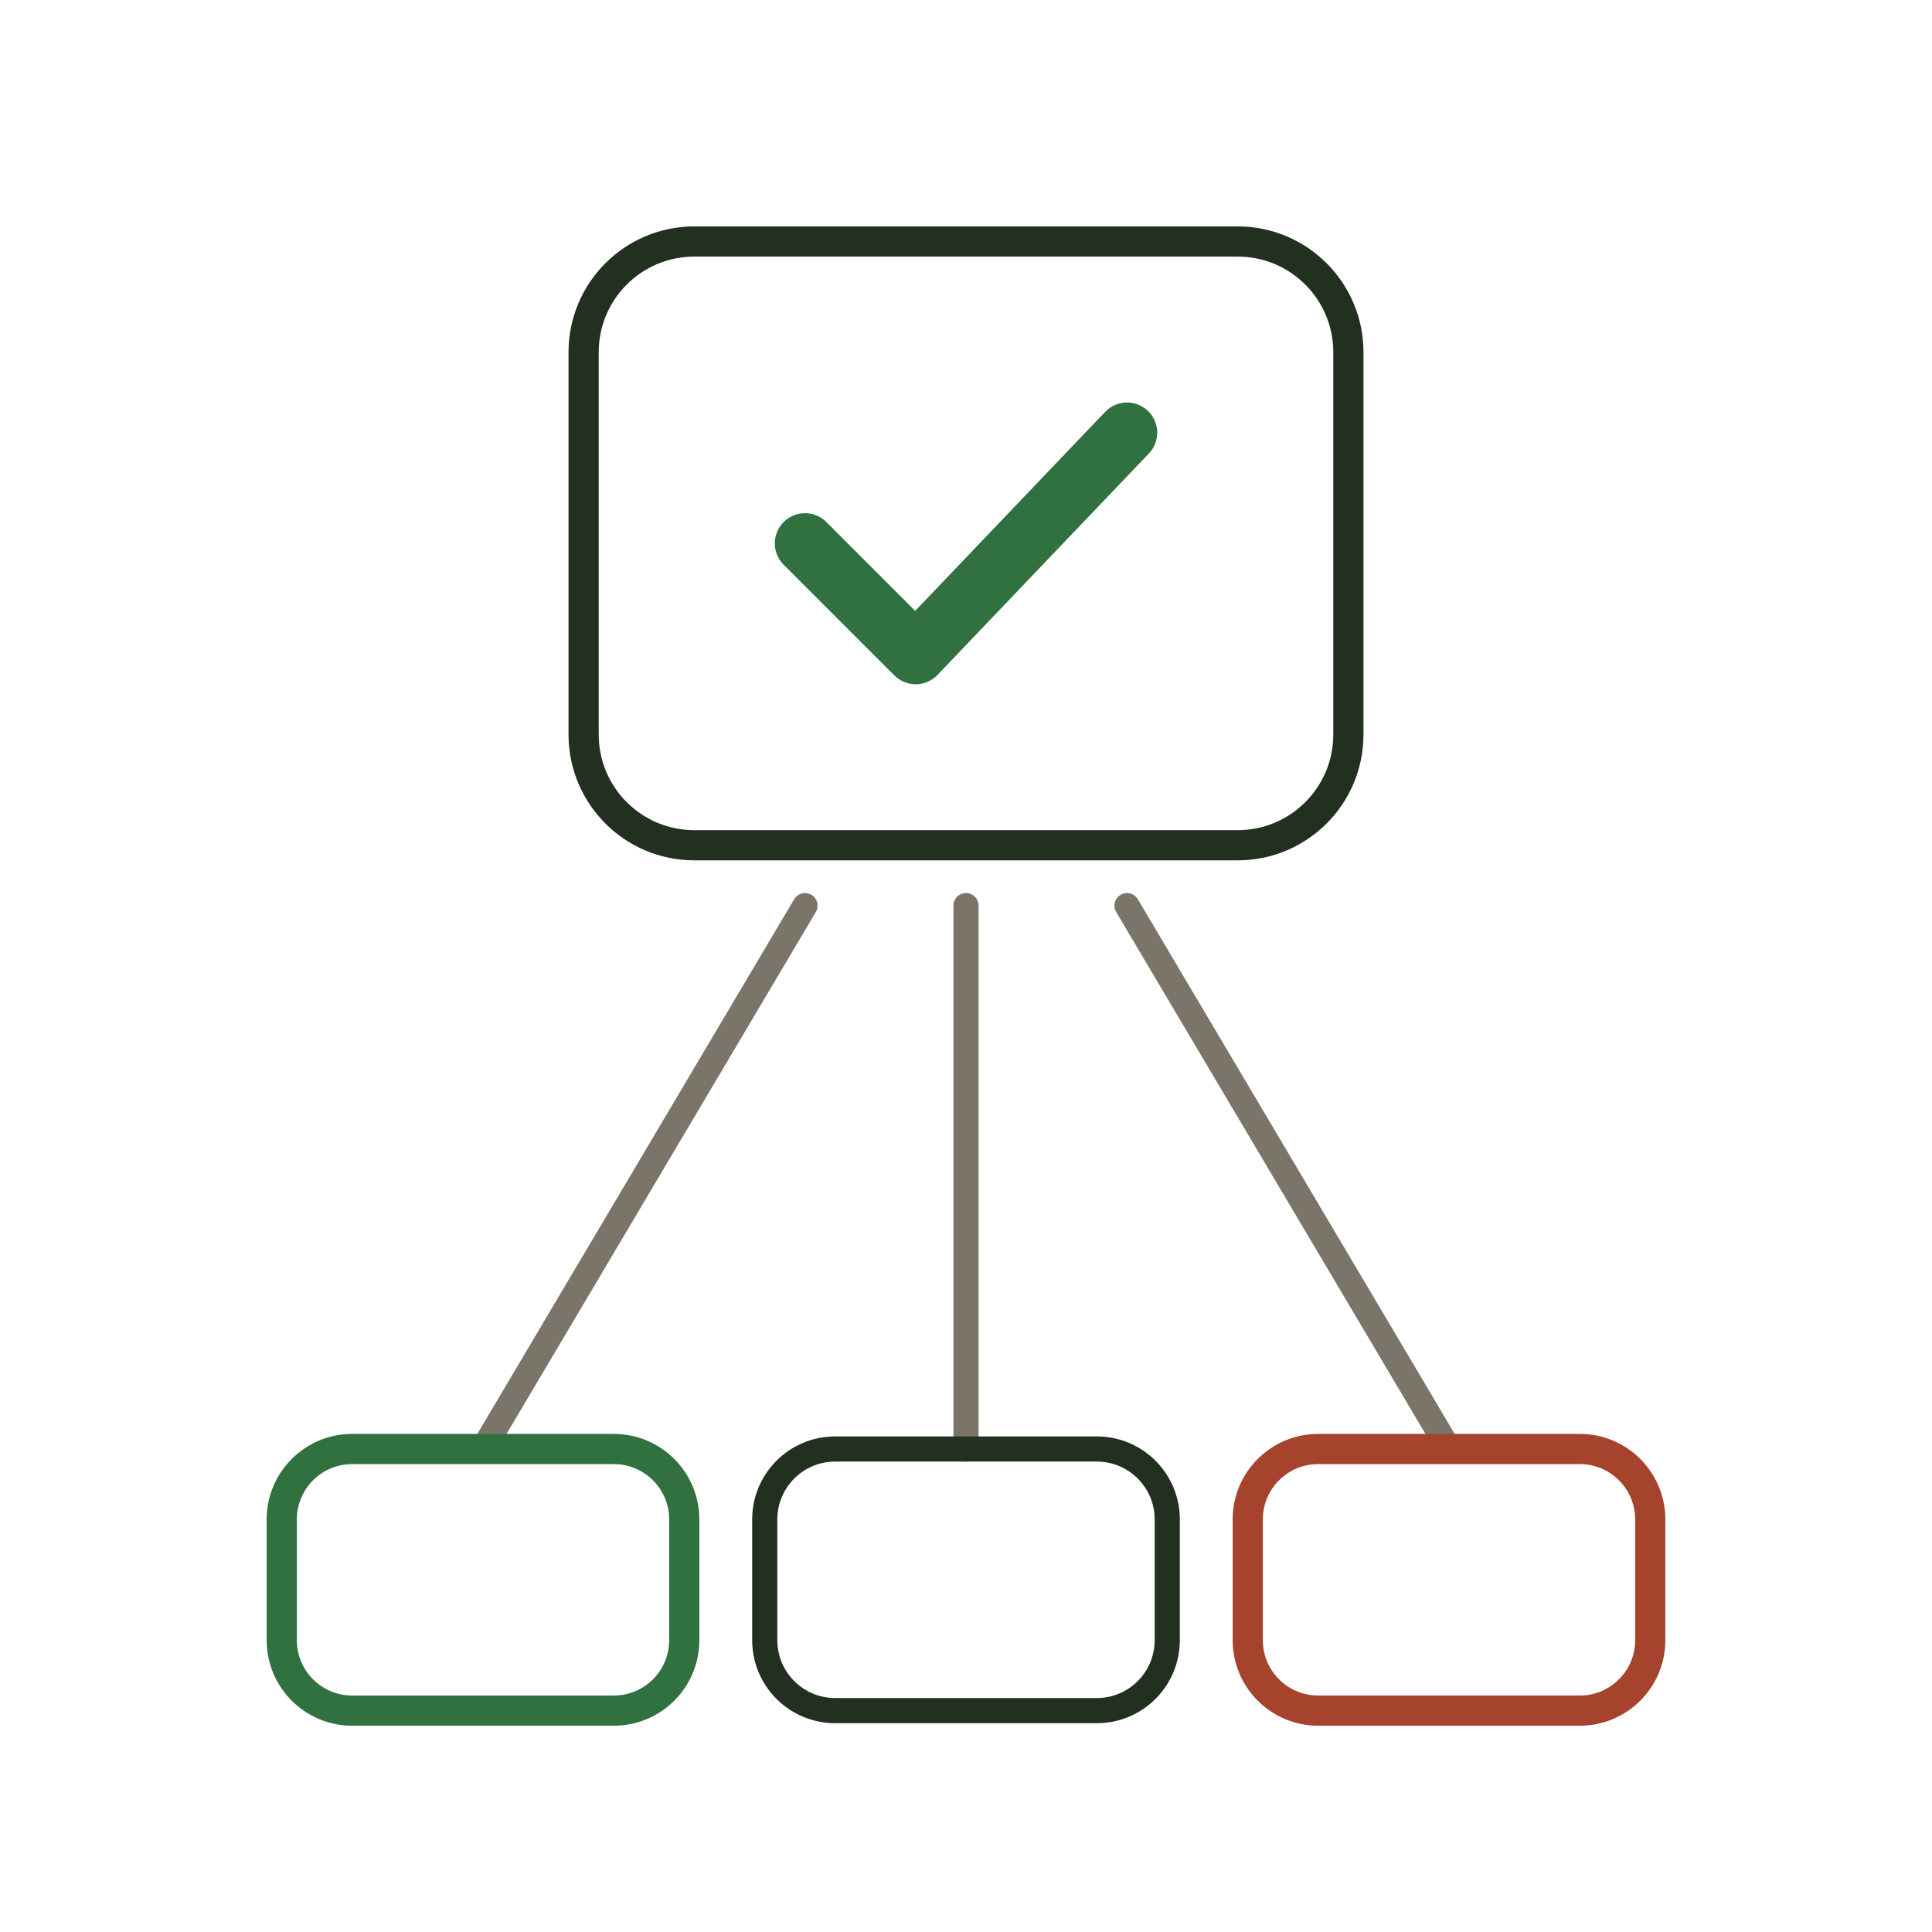
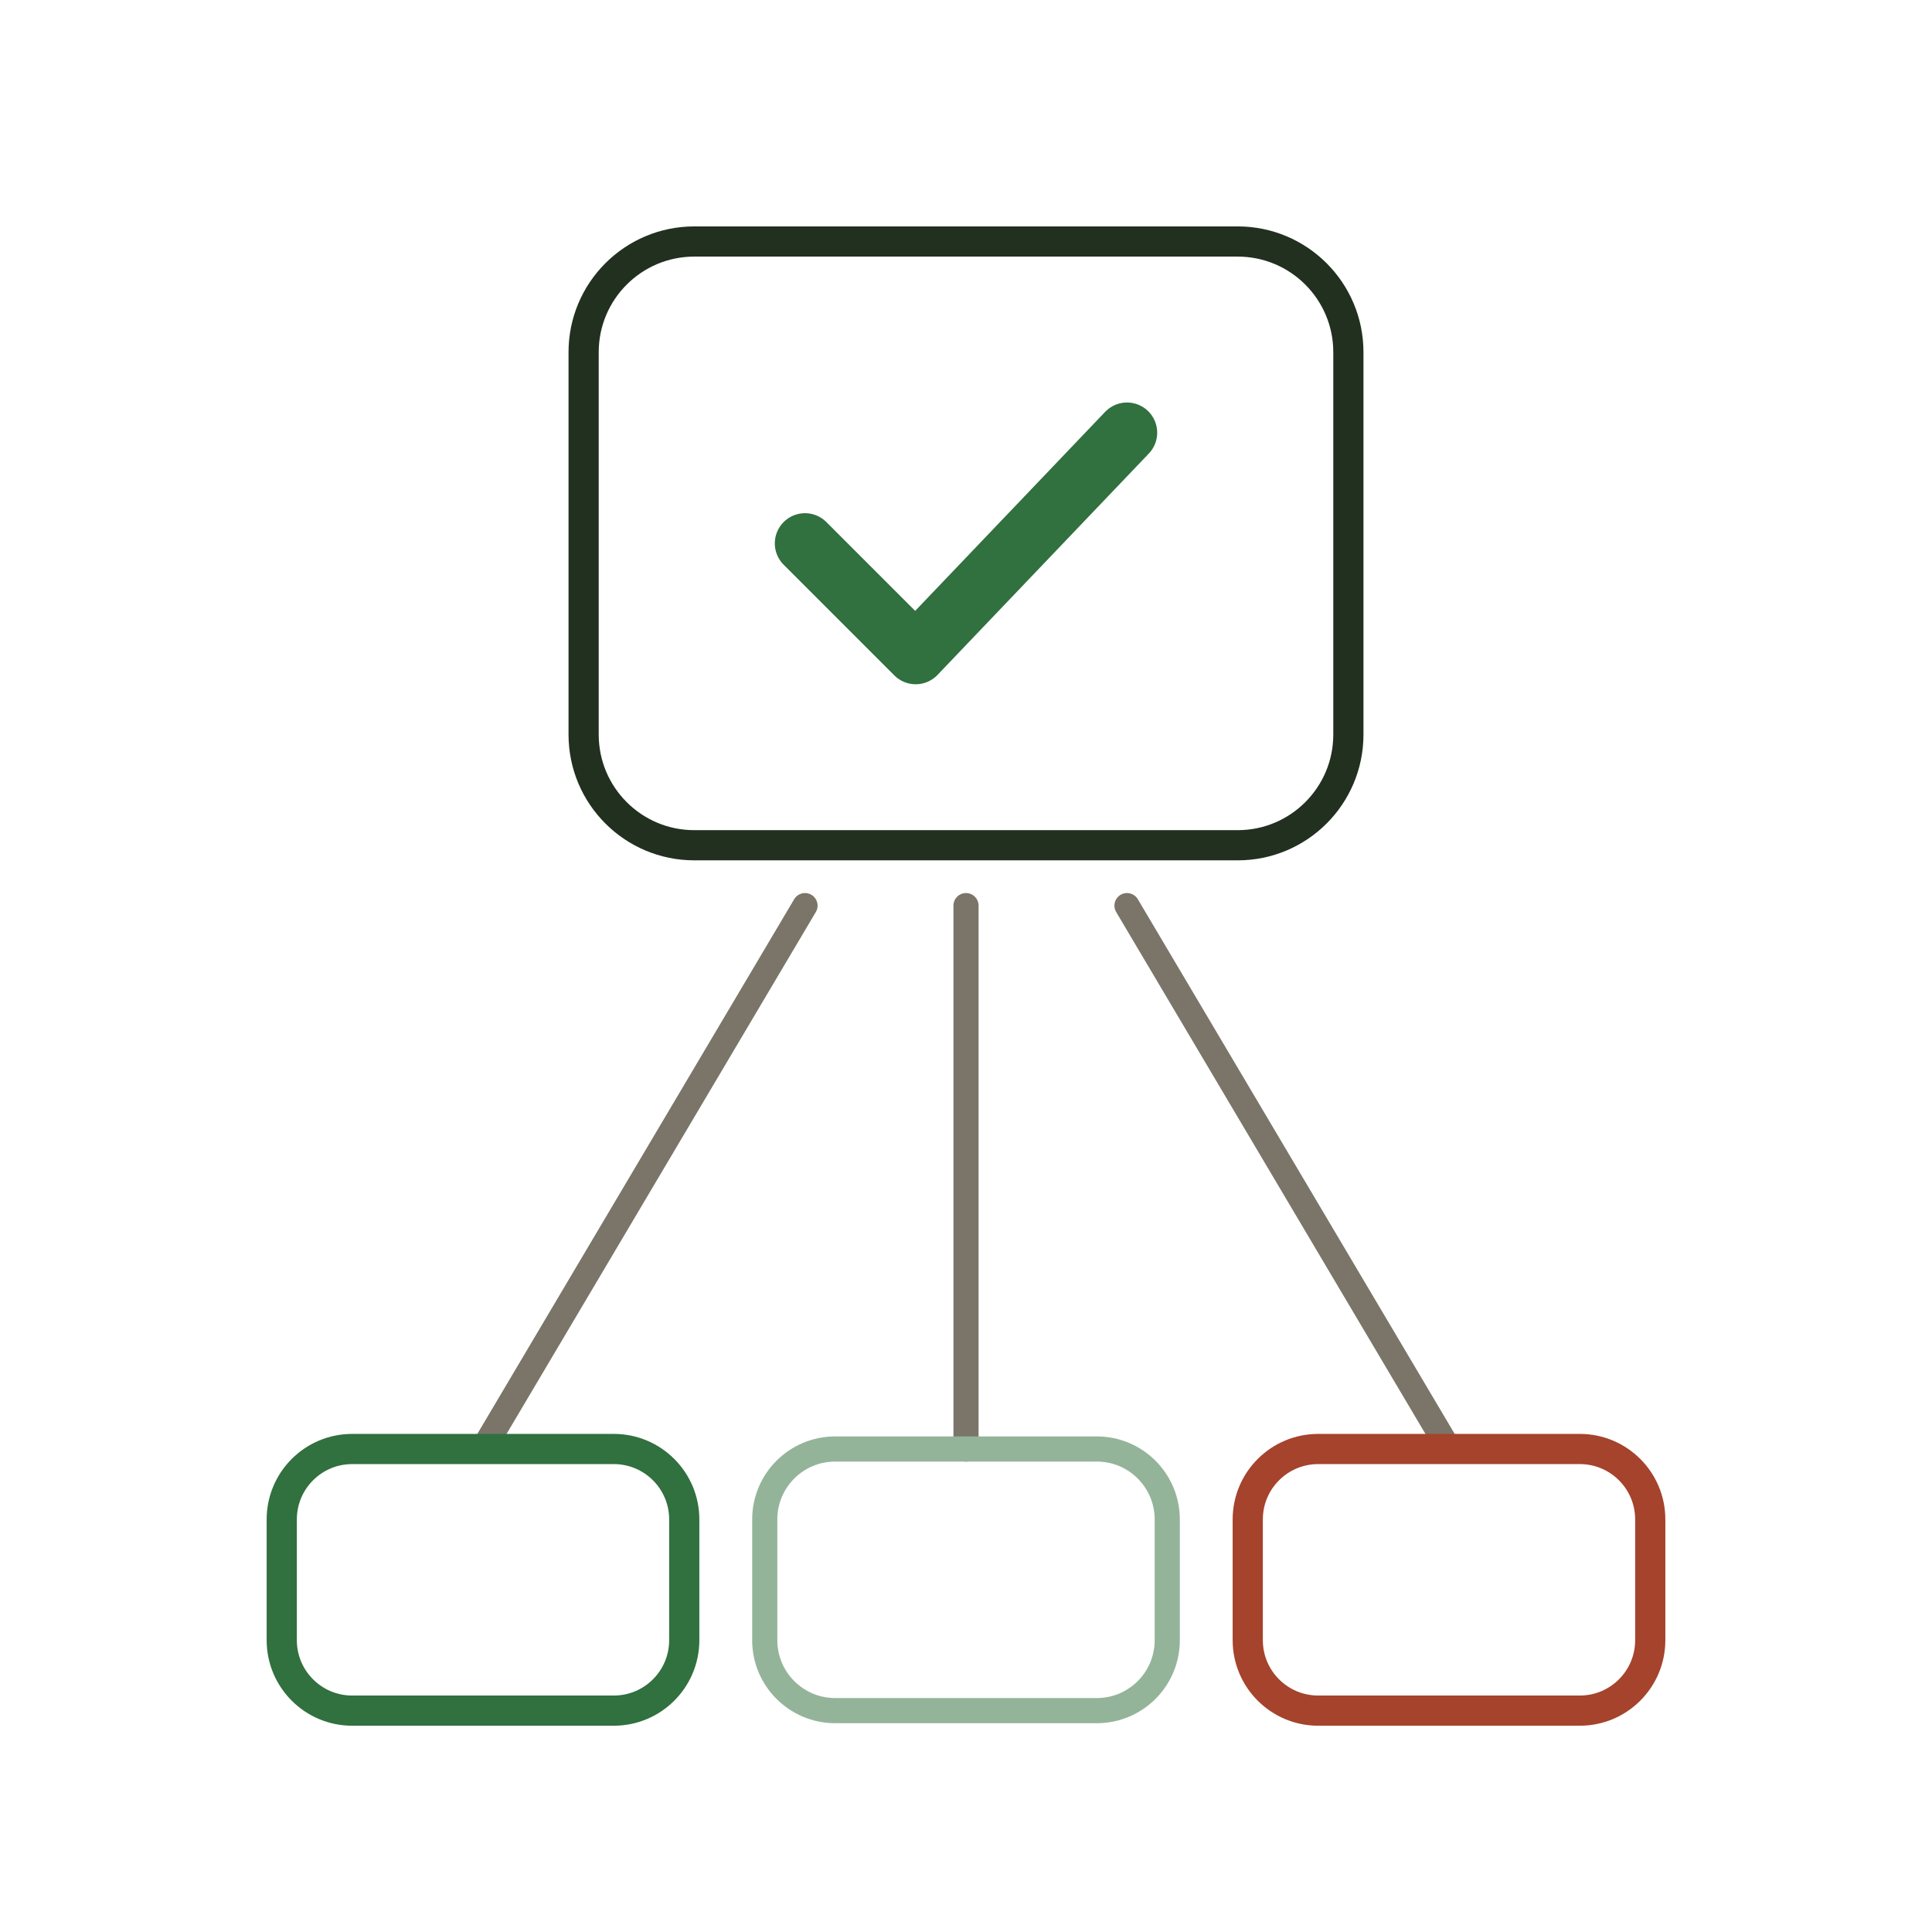
<svg xmlns="http://www.w3.org/2000/svg" viewBox="0 0 96 96" fill="none" stroke-linecap="round" stroke-linejoin="round">
  <g stroke="#7a7568" stroke-width="1.25">
    <path d="M24 72 L40 45" />
    <path d="M48 72 L48 45" />
    <path d="M72 72 L56 45" />
  </g>
  <rect x="29" y="12" width="38" height="30" rx="5.5" stroke="#22301f" stroke-width="1.5" />
  <path d="M40 27 L45.5 32.5 L56 21.5" stroke="#31703f" stroke-width="3" />
  <rect x="14" y="72" width="20" height="13" rx="3.5" stroke="#31703f" stroke-width="1.5" />
-   <rect x="38" y="72" width="20" height="13" rx="3.5" stroke="#22301f" stroke-width="1.25" />
+   <rect x="38" y="72" width="20" height="13" rx="3.5" stroke="#94b49a" stroke-width="1.25" />
  <rect x="62" y="72" width="20" height="13" rx="3.5" stroke="#a5432c" stroke-width="1.5" />
</svg>
